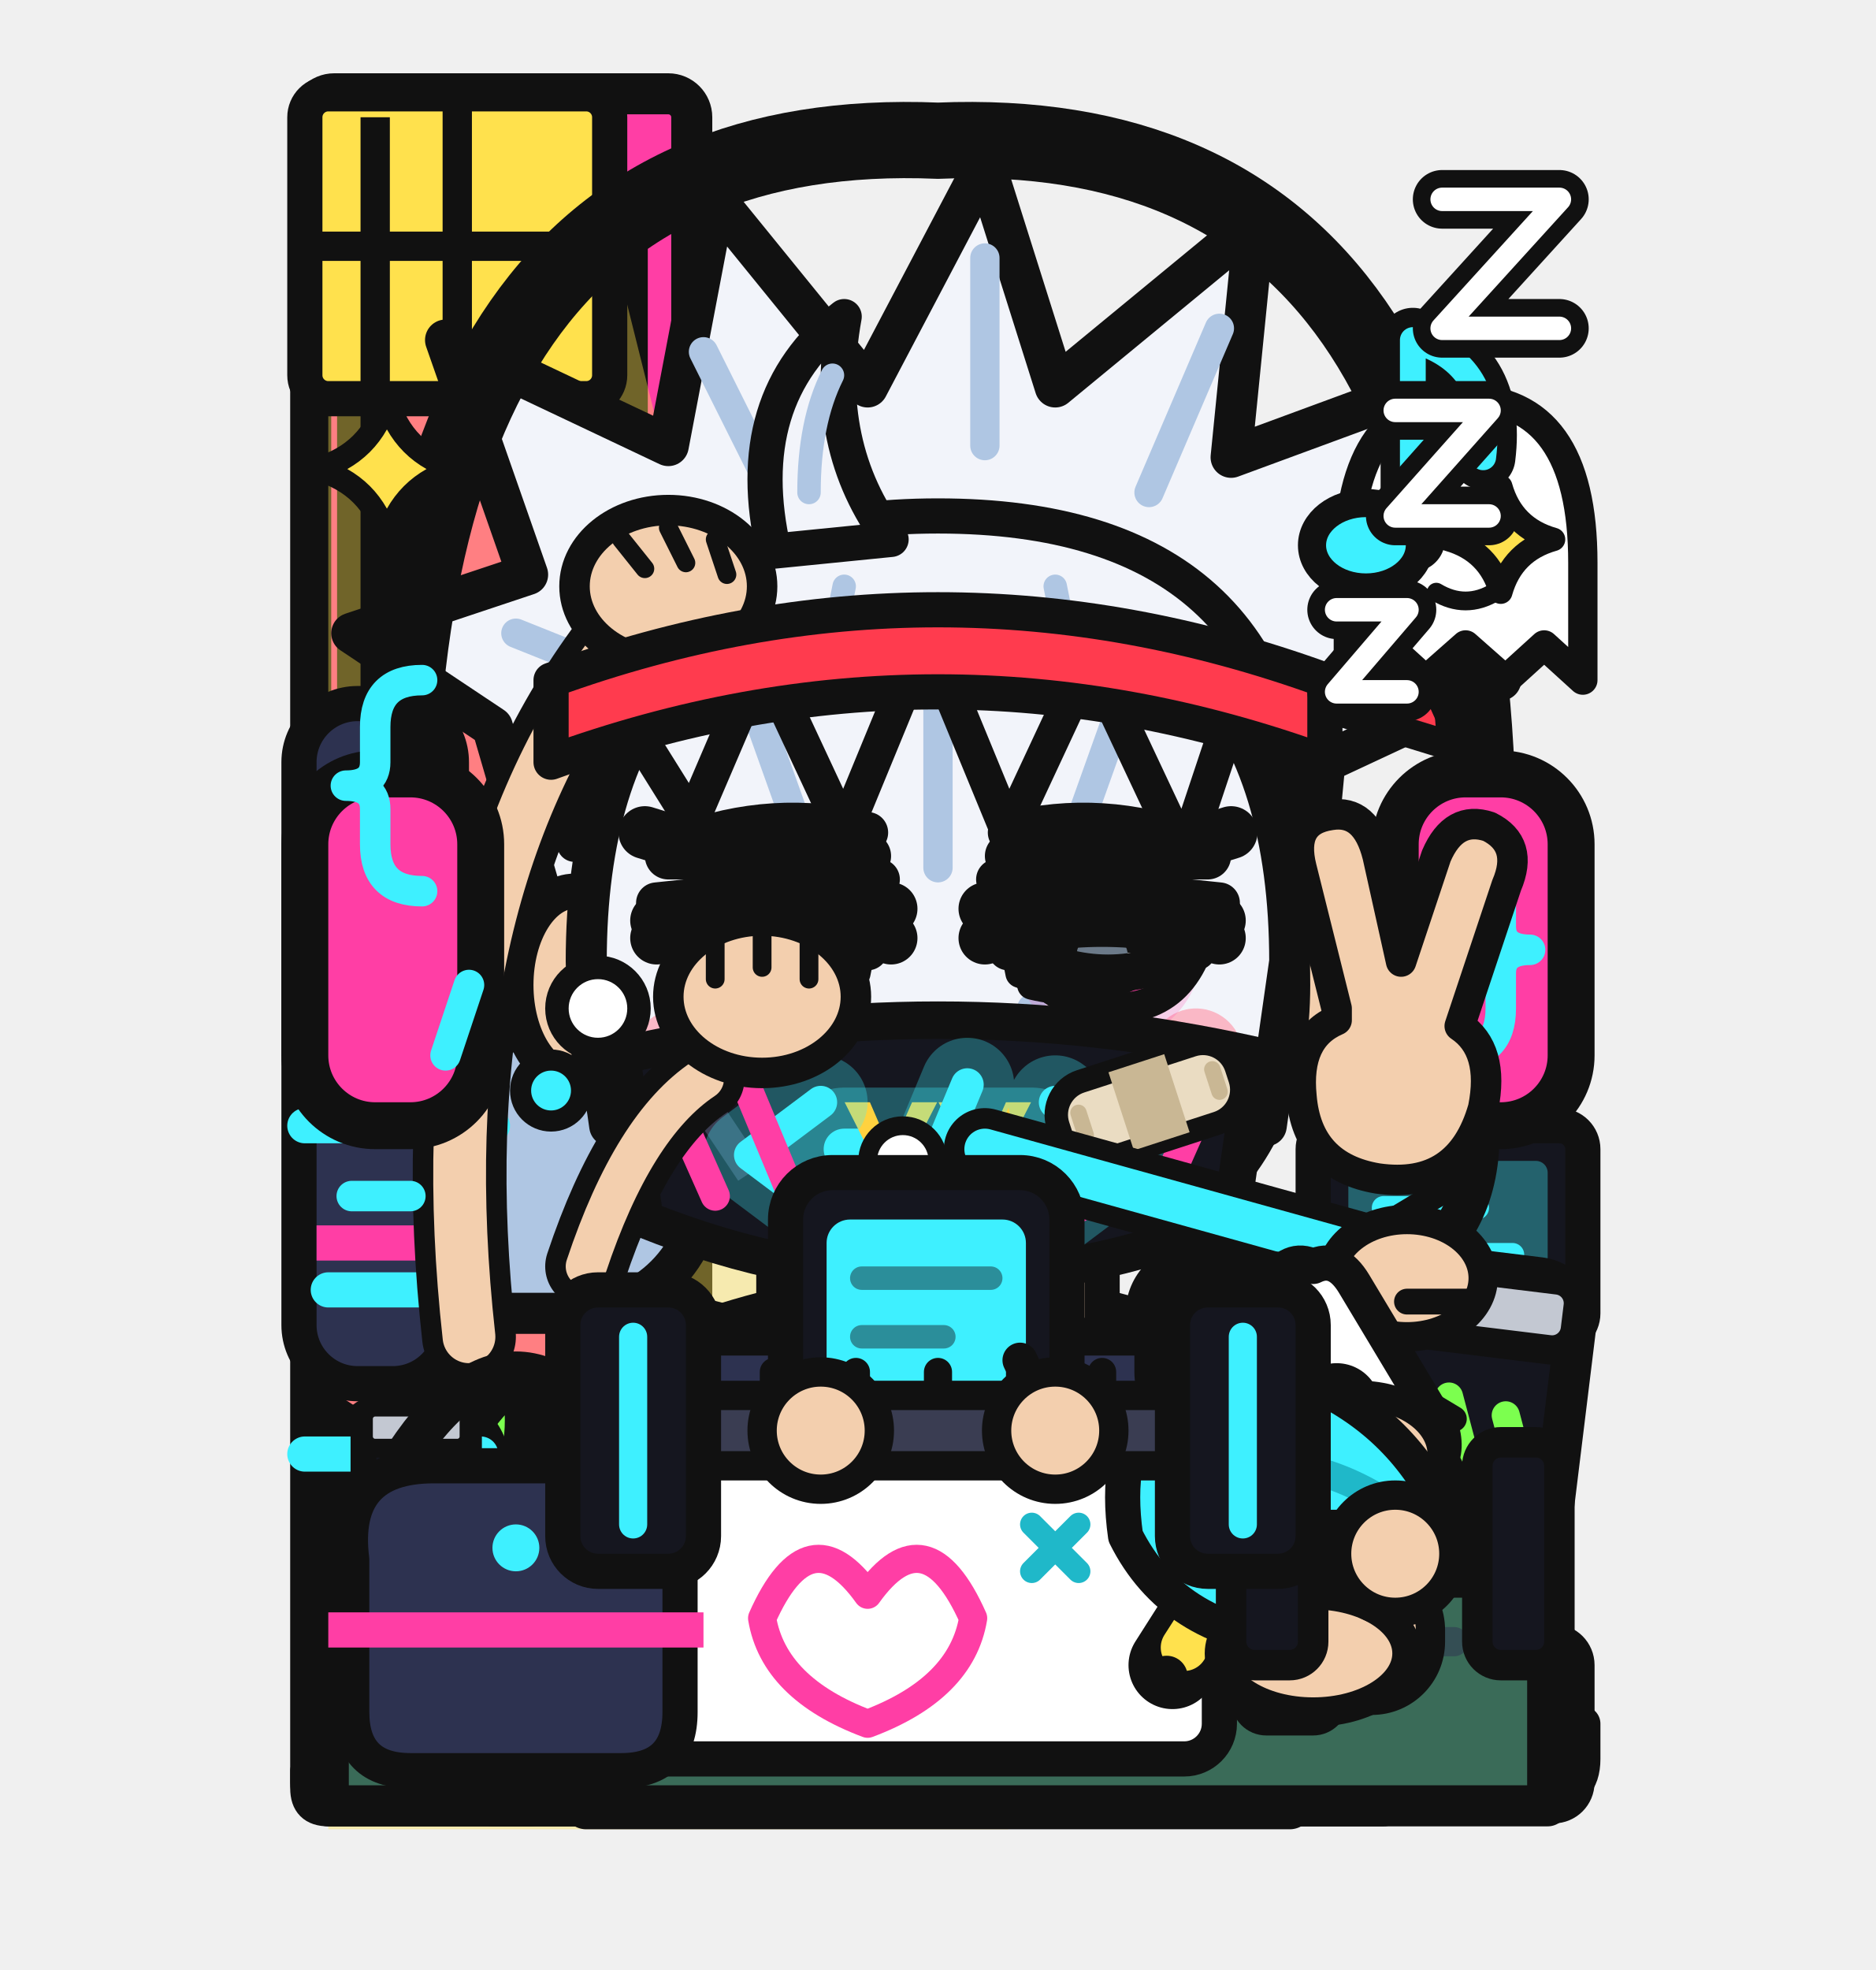
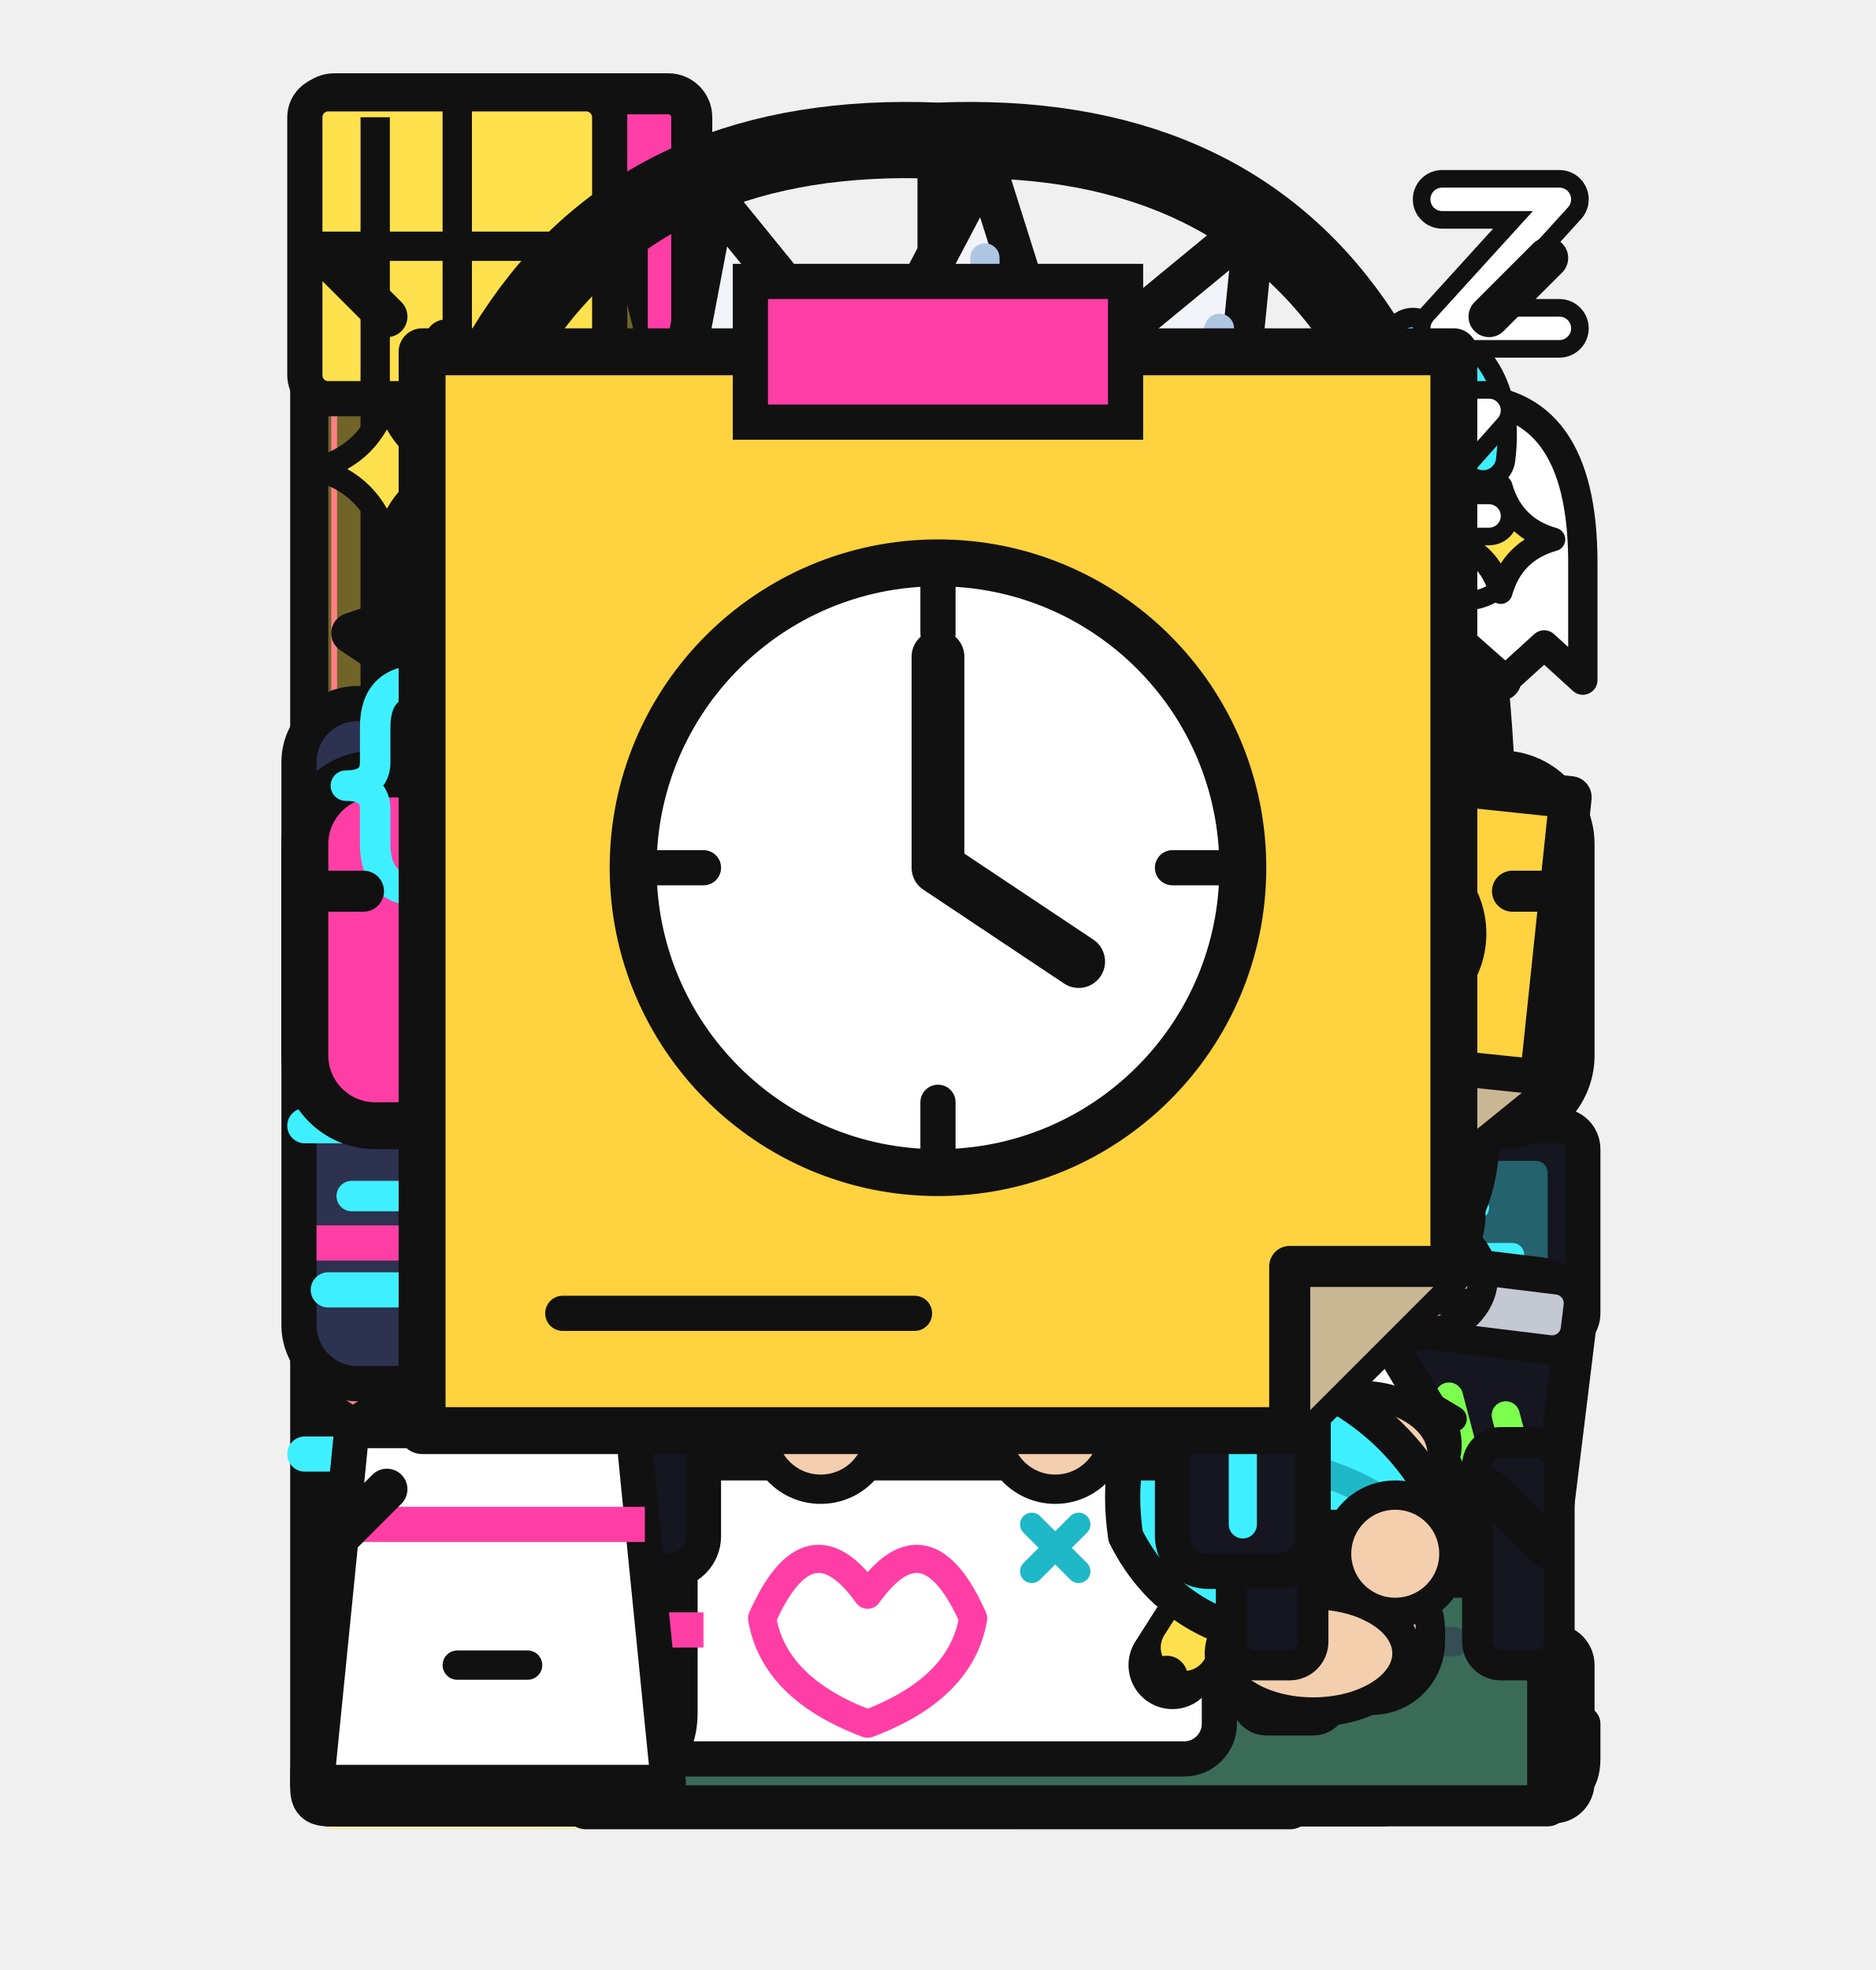
<svg xmlns="http://www.w3.org/2000/svg" viewBox="-20 -16 160 168" width="480" height="504">
  <g id="RUNNER">
    <g id="door">
      <rect x="6.5" y="-8" width="32.5" height="146" rx="2" fill="#FF3EA5" stroke="#111" stroke-width="3.5" />
      <rect x="10" y="0" width="24" height="56" rx="2" fill="none" stroke="#111" stroke-width="2.5" />
      <circle cx="33" cy="76" r="3" fill="#FFD23F" stroke="#111" stroke-width="2" />
    </g>
    <g id="sunlight">
      <path d="M32 4 L66 140 L8 140 L8 18Z" fill="#FFE14D" opacity=".4" />
      <rect x="6" y="-8" width="26" height="26" rx="2" fill="#FFE14D" stroke="#111" stroke-width="3" />
      <path d="M19 -8 v26 M6 5 h26" stroke="#111" stroke-width="2.5" />
    </g>
    <g id="room_pc">
      <rect x="6" y="64" width="28" height="20" rx="2" fill="#15161F" stroke="#111" stroke-width="3" />
      <rect x="9" y="67" width="22" height="14" rx="1" fill="#3EF0FF" opacity=".35" />
      <path d="M12 71 h9 M12 75 h14 M12 79 h6" stroke="#3EF0FF" stroke-width="2" stroke-linecap="round" />
      <path d="M17 84 v5 M23 84 v5 M12 90 h16" stroke="#111" stroke-width="3" stroke-linecap="round" />
    </g>
    <g id="desk_monitor">
      <rect x="92" y="80" width="23" height="18" rx="2" fill="#15161F" stroke="#111" stroke-width="3" />
      <rect x="95" y="83" width="17" height="12" rx="1" fill="#3EF0FF" opacity=".35" />
      <path d="M98 87 h8 M98 91 h11" stroke="#3EF0FF" stroke-width="2" stroke-linecap="round" />
      <path d="M103.5 98 v26 M97 124 h13" stroke="#111" stroke-width="3" stroke-linecap="round" />
    </g>
    <g id="pillow">
      <rect x="6" y="72" width="34" height="24" rx="11" fill="#AFC6E3" stroke="#111" stroke-width="3.5" />
    </g>
    <g id="room_plant">
      <g transform="translate(2 0)">
        <path d="M13 122 q-9 -6 -7 -18 q8 4 7 18z M13 122 q2 -14 9 -20 q2 10 -9 20z M13 122 q-3 -10 1 -24 q5 10 -1 24z" fill="#7CFF4F" stroke="#111" stroke-width="2.5" stroke-linejoin="round" />
        <path d="M6 122 h15 l-2 16 h-11z" fill="#FF3EA5" stroke="#111" stroke-width="3" stroke-linejoin="round" />
      </g>
    </g>
    <g id="room_bag">
      <g transform="translate(2 0)">
        <path d="M13.5 130 v5" stroke="#111" stroke-width="3" />
        <rect x="7" y="104" width="13" height="26" rx="5" fill="#FF3B4E" stroke="#111" stroke-width="3" />
        <path d="M8.5 112 h10" stroke="#fff" stroke-width="2.5" />
        <path d="M6 138 q7.5 -6 15 0z" fill="#2D3250" stroke="#111" stroke-width="3" stroke-linejoin="round" />
      </g>
    </g>
    <g id="running_shoes">
      <g transform="translate(9 -3)">
        <path d="M7 132 q1 -6 7 -7 l4 4 q6 1 8 4 v2 h-19z" fill="#3EF0FF" stroke="#111" stroke-width="2.5" stroke-linejoin="round" />
        <path d="M6 135 h21 v1.5 q0 2 -2 2 h-17 q-2 0 -2 -2z" fill="#fff" stroke="#111" stroke-width="2.5" stroke-linejoin="round" />
        <path d="M13 127.5 l3 2" stroke="#111" stroke-width="1.6" stroke-linecap="round" />
      </g>
      <g transform="translate(0 0)">
        <path d="M7 132 q1 -6 7 -7 l4 4 q6 1 8 4 v2 h-19z" fill="#3EF0FF" stroke="#111" stroke-width="2.5" stroke-linejoin="round" />
        <path d="M6 135 h21 v1.5 q0 2 -2 2 h-17 q-2 0 -2 -2z" fill="#fff" stroke="#111" stroke-width="2.5" stroke-linejoin="round" />
        <path d="M13 127.5 l3 2" stroke="#111" stroke-width="1.6" stroke-linecap="round" />
      </g>
    </g>
    <g id="heavy_bag">
      <path d="M12 -6 v50" stroke="#111" stroke-width="2.5" />
      <rect x="5.5" y="44" width="13" height="58" rx="5" fill="#2D3250" stroke="#111" stroke-width="3" />
      <path d="M7 56 h10 M7 90 h10" stroke="#FF3EA5" stroke-width="3" />
    </g>
    <g id="speed_lines">
      <path d="M7 66 h13 M6 80 h16 M8 94 h12 M6 108 h15" stroke="#3EF0FF" stroke-width="3" stroke-linecap="round" />
    </g>
    <g id="body">
      <g id="jacket">
        <path d="M30 138 L36 102 Q60 92 84 102 L90 138 Z" fill="#1B1C26" stroke="#111" stroke-width="4" stroke-linejoin="round" />
      </g>
      <g id="stripe_neon">
        <path d="M44 106 L60 122 L76 106" fill="none" stroke="#FF3EA5" stroke-width="3.5" stroke-linejoin="round" />
      </g>
      <g id="hood_collar">
        <path d="M30 104 Q60 92 90 104" fill="none" stroke="#111" stroke-width="9" stroke-linecap="round" />
        <path d="M30 104 Q60 92 90 104" fill="none" stroke="#2D3250" stroke-width="4.5" stroke-linecap="round" />
      </g>
    </g>
    <g id="hoodie_strings">
      <path d="M53 101 v12 M67 101 v12" stroke="#3EF0FF" stroke-width="2.5" stroke-linecap="round" />
      <circle cx="53" cy="114.5" r="2.2" fill="#3EF0FF" stroke="#111" stroke-width="1.5" />
      <circle cx="67" cy="114.5" r="2.2" fill="#3EF0FF" stroke="#111" stroke-width="1.5" />
    </g>
    <g id="towel">
      <path d="M36 104 Q60 92 84 104 L80 111 Q60 101 40 111Z" fill="#3EF0FF" stroke="#111" stroke-width="3" stroke-linejoin="round" />
      <path d="M37 105 l9 3 l-2 22 h-9z M83 105 l-9 3 l2 22 h9z" fill="#3EF0FF" stroke="#111" stroke-width="3" stroke-linejoin="round" />
      <path d="M36.5 124 h8.5 M75 124 h8.5" stroke="#fff" stroke-width="2.2" stroke-linecap="round" />
    </g>
    <g id="blanket">
      <path d="M22 138 L26 104 Q60 84 94 104 L98 138Z" fill="#EADCC2" stroke="#111" stroke-width="3.5" stroke-linejoin="round" />
      <path d="M44 106 Q52 120 48 138 M76 106 Q68 120 72 138" fill="none" stroke="#C9B794" stroke-width="2.5" stroke-linecap="round" />
    </g>
    <g id="head">
      <g id="hair_back">
        <path d="M29 70 L22 46 L10 38 L25 33 L18 13 L37 22 L41 1 L54 17 L64 -2 L70 17 L87 3 L85 23 L104 16 L95 35 L108 42 L93 49 L91 70 Q60 40 29 70Z" fill="#F2F4FA" stroke="#111" stroke-width="3.5" stroke-linejoin="round" />
        <path d="M40 14 L46 26 M64 6 L64 22 M84 12 L78 26 M24 38 L34 42 M98 40 L88 44" stroke="#AFC6E3" stroke-width="2.5" stroke-linecap="round" />
      </g>
      <g id="ear_L">
        <ellipse cx="29" cy="68" rx="5" ry="8" fill="#F3CFAE" stroke="#111" stroke-width="3" />
      </g>
      <g id="ear_R">
        <ellipse cx="91" cy="68" rx="5" ry="8" fill="#F3CFAE" stroke="#111" stroke-width="3" />
      </g>
      <g id="face_base">
        <path d="M30 68 Q30 34 60 32 Q90 34 90 68 Q90 92 60 94 Q30 92 30 68Z" fill="#F3CFAE" stroke="#111" stroke-width="3.5" />
      </g>
      <g id="head_back">
        <path d="M46 82 h28 v16 h-28z" fill="#F3CFAE" stroke="#111" stroke-width="3" />
        <path d="M30 66 Q30 34 60 32 Q90 34 90 66 L88 80 L83 74 L79 88 L72 80 L66 92 L60 82 L54 92 L48 80 L41 88 L37 74 L32 80Z" fill="#F2F4FA" stroke="#111" stroke-width="3.5" stroke-linejoin="round" />
        <path d="M45 46 L50 60 M60 40 L60 58 M75 46 L70 60 M52 70 L55 80 M68 70 L65 80" stroke="#AFC6E3" stroke-width="2.5" stroke-linecap="round" />
      </g>
      <g id="eyes">
        <g id="eyes_work">
          <path d="M37 63 L54 62 L53 67 Q45 70 38 64Z" fill="#fff" stroke="#111" stroke-width="2.5" stroke-linejoin="round" />
          <circle cx="47" cy="65.5" r="2.6" fill="#6C7A89" />
          <path d="M83 63 L66 62 L67 67 Q75 70 82 64Z" fill="#fff" stroke="#111" stroke-width="2.5" stroke-linejoin="round" />
          <circle cx="73" cy="65.5" r="2.6" fill="#6C7A89" />
          <g id="lids_work">
            <path d="M36 62.5 L55 61.5 M84 62.5 L65 61.5" stroke="#111" stroke-width="4.5" stroke-linecap="round" />
          </g>
          <g id="eyebags">
            <path d="M40 72 q6 2 12 0 M68 72 q6 2 12 0" fill="none" stroke="#B98B6E" stroke-width="2" stroke-linecap="round" />
          </g>
          <g id="brows_work">
            <path d="M38 56 h15 M82 56 h-15" stroke="#111" stroke-width="3.5" stroke-linecap="round" />
          </g>
        </g>
        <g id="eyes_chill">
          <path d="M38 65 q8 -6 16 0 M66 65 q8 -6 16 0" fill="none" stroke="#111" stroke-width="3.5" stroke-linecap="round" />
          <path d="M38 56 q8 -3 16 -1 M82 56 q-8 -3 -16 -1" stroke="#111" stroke-width="3.5" fill="none" stroke-linecap="round" />
          <circle cx="38" cy="74" r="4" fill="#FF8FA3" opacity=".6" />
          <circle cx="82" cy="74" r="4" fill="#FF8FA3" opacity=".6" />
        </g>
        <g id="eyes_box">
          <g id="cateye_L">
            <path d="M37 61 q8 -2 17 1 q-2 8 -9 8 q-7 0 -8 -9z" fill="#FFE14D" stroke="#111" stroke-width="2.6" />
            <path d="M45.5 61 v7" stroke="#111" stroke-width="3" stroke-linecap="round" />
          </g>
          <g id="cateye_R">
            <circle cx="74.5" cy="65" r="8" fill="#FF3EA5" opacity=".2" />
            <path d="M83 61 q-8 -2 -17 1 q2 8 9 8 q7 0 8 -9z" fill="#FF3EA5" stroke="#111" stroke-width="2.6" />
            <path d="M74.5 61 v7" stroke="#111" stroke-width="3" stroke-linecap="round" />
          </g>
          <g id="brows_box">
            <path d="M35 55 L56 61.5 M85 55 L64 61.5" stroke="#111" stroke-width="4.5" stroke-linecap="round" />
          </g>
        </g>
        <g id="eyes_money">
          <path d="M37 62 L54 60 L52 68 Q44 70 37 62Z" fill="#fff" stroke="#111" stroke-width="2.5" stroke-linejoin="round" />
          <circle cx="48" cy="64.5" r="3.6" fill="#1FB8C9" />
          <circle cx="48" cy="64.5" r="1.5" fill="#111" />
          <path d="M83 62 L66 60 L68 68 Q76 70 83 62Z" fill="#fff" stroke="#111" stroke-width="2.5" stroke-linejoin="round" />
          <circle cx="72" cy="64.5" r="3.6" fill="#1FB8C9" />
          <circle cx="72" cy="64.5" r="1.5" fill="#111" />
          <path d="M36 61 L55 59 M84 61 L65 59" stroke="#111" stroke-width="3.5" stroke-linecap="round" />
          <path d="M37 57 L54 57 M83 57 L66 57" stroke="#111" stroke-width="4" stroke-linecap="round" />
        </g>
        <g id="eye_glint">
          <circle cx="48" cy="64.4" r="1.1" fill="#fff" />
          <circle cx="72" cy="64.4" r="1.1" fill="#fff" />
        </g>
        <g id="eyes_sleepy">
          <path d="M38 64 Q46 70 54 64 Z" fill="#fff" stroke="#111" stroke-width="2.5" stroke-linejoin="round" />
          <circle cx="46" cy="65.6" r="2.2" fill="#6C7A89" />
          <path d="M82 64 Q74 70 66 64 Z" fill="#fff" stroke="#111" stroke-width="2.5" stroke-linejoin="round" />
          <circle cx="74" cy="65.6" r="2.2" fill="#6C7A89" />
          <path d="M36 64 Q46 61 56 64 M84 64 Q74 61 64 64" fill="none" stroke="#111" stroke-width="4.5" stroke-linecap="round" />
          <path d="M38 57 q8 3 16 2 M82 57 q-8 3 -16 2" fill="none" stroke="#111" stroke-width="3.2" stroke-linecap="round" />
        </g>
        <g id="eyes_closed">
          <path d="M38 65 Q45.5 69 53 65 M82 65 Q74.5 69 67 65" fill="none" stroke="#111" stroke-width="3.2" stroke-linecap="round" />
        </g>
      </g>
      <g id="mouth">
        <g id="mouth_smile">
          <path d="M52 80 q8 6 16 0" fill="none" stroke="#111" stroke-width="3.2" stroke-linecap="round" />
        </g>
        <g id="mouth_fang">
          <path d="M52 83 h16" stroke="#111" stroke-width="3.2" stroke-linecap="round" />
          <path d="M64.5 83 l-2 5 l-2 -5z" fill="#fff" stroke="#111" stroke-width="1.5" stroke-linejoin="round" />
        </g>
        <g id="mouth_yawn">
          <ellipse cx="60" cy="85" rx="5.5" ry="7" fill="#111" />
          <path d="M55.5 89 q4.5 -3.5 9 0 q-4.5 3.5 -9 0z" fill="#FF8FA3" />
        </g>
      </g>
      <g id="mask">
        <g id="mask_up">
          <path d="M33 74 Q60 68 87 74 L85 88 Q60 98 35 88Z" fill="#15161F" stroke="#111" stroke-width="3.2" stroke-linejoin="round" />
          <g id="panel_lines">
            <path d="M40 78 l4 6 M80 78 l-4 6" stroke="#3A3D52" stroke-width="2.5" />
          </g>
          <g id="led">
            <g id="led_line">
              <path d="M52 82 h16" fill="none" stroke="#3EF0FF" stroke-width="10.5" stroke-linecap="round" stroke-linejoin="round" opacity=".3" />
              <path d="M52 82 h16" fill="none" stroke="#3EF0FF" stroke-width="3.5" stroke-linecap="round" stroke-linejoin="round" />
            </g>
            <g id="led_yen">
              <text x="60" y="88" text-anchor="middle" font-size="14" font-weight="700" font-family="sans-serif" fill="#FFD23F">¥¥</text>
            </g>
            <g id="led_code">
              <path d="M50 78 l-6 4.5 l6 4.5 M70 78 l6 4.5 l-6 4.5 M62.5 76.5 l-5 12" fill="none" stroke="#3EF0FF" stroke-width="8" stroke-linecap="round" stroke-linejoin="round" opacity=".3" />
              <path d="M50 78 l-6 4.5 l6 4.5 M70 78 l6 4.5 l-6 4.5 M62.5 76.5 l-5 12" fill="none" stroke="#3EF0FF" stroke-width="2.8" stroke-linecap="round" stroke-linejoin="round" />
            </g>
          </g>
        </g>
        <g id="mask_stripes">
          <path d="M37 77 l4 9 M43 75 l5 12 M83 77 l-4 9 M77 75 l-5 12" stroke="#FF3EA5" stroke-width="2.5" stroke-linecap="round" />
        </g>
        <g id="mask_down">
          <path d="M36 95 Q60 103 84 95 L82 101 Q60 109 38 101Z" fill="#15161F" stroke="#111" stroke-width="3" stroke-linejoin="round" />
        </g>
      </g>
      <g id="bandage">
        <g transform="translate(78 78) rotate(-18)">
          <rect x="-8" y="-3.5" width="16" height="7" rx="3" fill="#EADCC2" stroke="#111" stroke-width="2" />
          <rect x="-2.5" y="-3.5" width="5" height="7" fill="#C9B794" />
          <path d="M-6 -1 v2 M6 -1 v2" stroke="#C9B794" stroke-width="1.4" stroke-linecap="round" />
        </g>
      </g>
      <g id="mask_stripes_down">
        <path d="M44 99 l1.5 3.5 M51 100.5 l1.5 4 M57 101 l1.5 4 M63 101 l1.5 4 M69 100.5 l1.5 4 M75 99 l1.5 3.5" stroke="#FF3EA5" stroke-width="2" stroke-linecap="round" />
      </g>
      <g id="hair_fringe">
        <path d="M29 56 Q30 28 60 28 Q90 28 91 56 L85 45 L81 57 L73 40 L66 55 L59 38 L52 55 L45 40 L39 54 L34 46Z" fill="#F2F4FA" stroke="#111" stroke-width="3" stroke-linejoin="round" />
        <path d="M52 34 L50 44 M70 34 L72 44" stroke="#AFC6E3" stroke-width="2" stroke-linecap="round" />
      </g>
      <g id="hair_tuft">
        <path d="M46 31 Q43 18 52 11 Q50 22 56 30Z" fill="#F2F4FA" stroke="#111" stroke-width="3" stroke-linejoin="round" />
        <path d="M49 26 Q49 20 51 16" fill="none" stroke="#AFC6E3" stroke-width="2" stroke-linecap="round" />
      </g>
      <g id="scratch_hand">
        <path d="M20 98 Q16 62 32 40" fill="none" stroke="#111" stroke-width="8" stroke-linecap="round" />
        <path d="M20 98 Q16 62 32 40" fill="none" stroke="#F3CFAE" stroke-width="4.5" stroke-linecap="round" />
        <ellipse cx="37" cy="34" rx="8" ry="6.5" fill="#F3CFAE" stroke="#111" stroke-width="2.6" />
        <path d="M33 30 l2 2.5 M37 29 l1.5 3 M41 30 l1 3" stroke="#111" stroke-width="1.6" stroke-linecap="round" />
      </g>
      <g id="rub_hand">
        <path d="M30 92 Q34 80 40 76" fill="none" stroke="#111" stroke-width="7" stroke-linecap="round" />
        <path d="M30 92 Q34 80 40 76" fill="none" stroke="#F3CFAE" stroke-width="3.5" stroke-linecap="round" />
        <ellipse cx="45" cy="69" rx="8" ry="6.5" fill="#F3CFAE" stroke="#111" stroke-width="2.6" />
        <path d="M41 64.5 v3 M45 63.5 v3 M49 64.5 v3" stroke="#111" stroke-width="1.6" stroke-linecap="round" />
      </g>
      <g id="earring_neon">
        <circle cx="27" cy="77" r="2.6" fill="#3EF0FF" stroke="#111" stroke-width="1.8" />
      </g>
      <g id="earbud">
        <circle cx="31" cy="70" r="3.5" fill="#fff" stroke="#111" stroke-width="2" />
      </g>
      <g id="headband">
        <path d="M27 42 Q60 30 93 42 L93 49 Q60 37 27 49Z" fill="#FF3B4E" stroke="#111" stroke-width="3" stroke-linejoin="round" />
        <path d="M92 44 l13 4 l-5 -11" fill="#FF3B4E" stroke="#111" stroke-width="2.5" stroke-linejoin="round" />
      </g>
    </g>
    <g id="props">
      <g id="headset">
        <path d="M14 62 Q12 -6 60 -4 Q108 -6 106 62" fill="none" stroke="#111" stroke-width="6.5" />
        <g id="cup_L">
          <rect x="6" y="50" width="15" height="30" rx="6" fill="#FF3EA5" stroke="#111" stroke-width="4" />
        </g>
        <g id="cup_R">
          <rect x="99" y="50" width="15" height="30" rx="6" fill="#FF3EA5" stroke="#111" stroke-width="4" />
        </g>
        <g id="mic">
          <path d="M106 78 Q108 96 84 96" fill="none" stroke="#111" stroke-width="3.5" stroke-linecap="round" />
          <circle cx="82" cy="96" r="4.5" fill="#3EF0FF" stroke="#111" stroke-width="3" />
        </g>
      </g>
      <g id="glove_L">
        <g transform="translate(34 118)">
          <path d="M-13 0 a13 13 0 1 1 26 0 v5 a7 7 0 0 1 -7 7 h-12 a7 7 0 0 1 -7 -7z" fill="#FF3B4E" stroke="#111" stroke-width="3.5" />
          <path d="M-4 -8 q6 -3 10 2" fill="none" stroke="#fff" stroke-width="2.5" stroke-linecap="round" opacity=".7" />
          <rect x="-10" y="11" width="20" height="8" rx="2" fill="#fff" stroke="#111" stroke-width="3.5" />
        </g>
      </g>
      <g id="glove_tape_left">
        <g transform="translate(34 118) scale(1 1)">
          <path d="M-12 -4 q12 -5 24 0" fill="none" stroke="#EADCC2" stroke-width="3.5" stroke-linecap="round" />
          <rect x="2" y="-9" width="7" height="5" rx="1" fill="#C9B794" stroke="#111" stroke-width="1.6" transform="rotate(-15)" />
          <path d="M-7 1 l3 3 M-3 4 l2 -2" stroke="#111" stroke-width="1.6" stroke-linecap="round" />
        </g>
      </g>
      <g id="glove_R">
        <g transform="translate(86 118)">
          <path d="M-13 0 a13 13 0 1 1 26 0 v5 a7 7 0 0 1 -7 7 h-12 a7 7 0 0 1 -7 -7z" fill="#FF3B4E" stroke="#111" stroke-width="3.5" />
          <path d="M-4 -8 q6 -3 10 2" fill="none" stroke="#fff" stroke-width="2.5" stroke-linecap="round" opacity=".7" />
          <rect x="-10" y="11" width="20" height="8" rx="2" fill="#fff" stroke="#111" stroke-width="3.5" />
        </g>
      </g>
      <g id="glove_tape_right">
        <g transform="translate(86 118) scale(-1 1)">
          <path d="M-12 -4 q12 -5 24 0" fill="none" stroke="#EADCC2" stroke-width="3.5" stroke-linecap="round" />
          <rect x="2" y="-9" width="7" height="5" rx="1" fill="#C9B794" stroke="#111" stroke-width="1.6" transform="rotate(-15)" />
          <path d="M-7 1 l3 3 M-3 4 l2 -2" stroke="#111" stroke-width="1.6" stroke-linecap="round" />
        </g>
      </g>
      <g id="monster_can">
        <g transform="translate(102 116) rotate(7)">
          <rect x="-10" y="-24" width="20" height="42" rx="3.5" fill="#15161F" stroke="#111" stroke-width="3.5" />
          <rect x="-10" y="-24" width="20" height="6" rx="2" fill="#C3C8D2" stroke="#111" stroke-width="2.5" />
          <path d="M-5 -12 l2 5 l-2 5 l2 5 l-1 6 M0 -13 l2 5 l-2 5 l2 5 l-1 7 M5 -12 l2 5 l-2 5 l2 5 l-1 6" fill="none" stroke="#7CFF4F" stroke-width="2.4" stroke-linecap="round" stroke-linejoin="round" />
          <path d="M-7 -16 v28" stroke="#fff" stroke-width="1.6" opacity=".35" />
        </g>
      </g>
      <g id="run_shoe">
        <path d="M90 126 q1 -9 9 -11 l5 6 q8 1 10 7 v3 h-24z" fill="#3EF0FF" stroke="#111" stroke-width="3" stroke-linejoin="round" />
        <path d="M89 131 h26 v3 q0 3 -3 3 h-20 q-3 0 -3 -3z" fill="#fff" stroke="#111" stroke-width="3" stroke-linejoin="round" />
        <path d="M97 119 l4 3 M99 116 l4 3" stroke="#111" stroke-width="2" stroke-linecap="round" />
      </g>
      <g id="chain_gold">
        <path d="M38 108 Q60 126 82 108" fill="none" stroke="#111" stroke-width="8" stroke-linecap="round" />
        <path d="M38 108 Q60 126 82 108" fill="none" stroke="#FFD23F" stroke-width="4" stroke-dasharray="5 3" stroke-linecap="round" />
        <g id="coin" transform="translate(60 120)">
          <circle r="7" fill="#FFD23F" stroke="#111" stroke-width="3" />
          <text y="4" text-anchor="middle" font-size="10" font-weight="700" font-family="sans-serif" fill="#111">¥</text>
        </g>
      </g>
      <g id="desk">
        <rect x="6.5" y="124" width="108" height="14" rx="2" fill="#2D3250" stroke="#111" stroke-width="3" />
        <path d="M9.5 128.5 h102" stroke="#FF3EA5" stroke-width="2.5" />
      </g>
      <g id="can_stack_one">
        <rect x="6.5" y="121" width="9" height="17" rx="2" fill="#15161F" stroke="#111" stroke-width="2.2" />
        <rect x="6.5" y="121" width="9" height="3.5" rx="1" fill="#C3C8D2" stroke="#111" stroke-width="1.6" />
        <path d="M11.0 127 l-1.5 3 l2 1 l-1.5 3" fill="none" stroke="#3EF0FF" stroke-width="1.6" stroke-linecap="round" />
      </g>
      <g id="can_stack_two">
        <rect x="15.5" y="121" width="9" height="17" rx="2" fill="#15161F" stroke="#111" stroke-width="2.2" />
        <rect x="15.5" y="121" width="9" height="3.5" rx="1" fill="#C3C8D2" stroke="#111" stroke-width="1.6" />
        <path d="M20.0 127 l-1.5 3 l2 1 l-1.5 3" fill="none" stroke="#3EF0FF" stroke-width="1.6" stroke-linecap="round" />
      </g>
      <g id="can_stack_three">
        <rect x="11" y="104" width="9" height="17" rx="2" fill="#15161F" stroke="#111" stroke-width="2.2" />
        <rect x="11" y="104" width="9" height="3.5" rx="1" fill="#C3C8D2" stroke="#111" stroke-width="1.6" />
        <path d="M15.5 110 l-1.5 3 l2 1 l-1.5 3" fill="none" stroke="#3EF0FF" stroke-width="1.6" stroke-linecap="round" />
      </g>
      <g id="laptop">
        <path d="M28 132 h64 l4 6 h-72z" fill="#C3C8D2" stroke="#111" stroke-width="3" stroke-linejoin="round" />
        <rect x="32" y="98" width="56" height="35" rx="3" fill="#2D3250" stroke="#111" stroke-width="3.2" />
        <path d="M62 107 l-6 9 h5 l-2 8 l7 -10 h-5z" fill="#3EF0FF" stroke="#111" stroke-width="1.5" stroke-linejoin="round" />
      </g>
      <g id="laptop_closed">
        <path d="M28 132 h64 l4 6 h-72z" fill="#C3C8D2" stroke="#111" stroke-width="3" stroke-linejoin="round" />
        <rect x="30" y="126" width="60" height="7" rx="2" fill="#2D3250" stroke="#111" stroke-width="3" />
      </g>
      <g id="typing_hands">
        <ellipse cx="33" cy="131" rx="7" ry="4.5" fill="#F3CFAE" stroke="#111" stroke-width="2.5" />
        <ellipse cx="87" cy="131" rx="7" ry="4.5" fill="#F3CFAE" stroke="#111" stroke-width="2.5" />
      </g>
      <g id="soul">
        <g transform="translate(-2 0)">
          <path d="M97 32 q0 -14 10 -14 q10 0 10 14 v10 l-3.3 -3 l-3.3 3 l-3.4 -3 l-3.4 3 l-3.3 -3 l-3.3 3z" fill="#fff" stroke="#111" stroke-width="2.5" stroke-linejoin="round" />
          <circle cx="103.5" cy="29" r="1.6" fill="#111" />
          <circle cx="110.5" cy="29" r="1.6" fill="#111" />
          <path d="M104.5 34.5 q2.5 1.5 5 0" fill="none" stroke="#111" stroke-width="1.6" stroke-linecap="round" />
        </g>
      </g>
      <g id="code_bits">
        <path d="M16 42 q-4 0 -4 4 v3 q0 2 -2.5 2 q2.5 0 2.5 2 v3 q0 4 4 4 M104 56 q4 0 4 4 v3 q0 2 2.5 2 q-2.5 0 -2.5 2 v3 q0 4 -4 4 M18 74 l2 -6 M10 86 h5" fill="none" stroke="#3EF0FF" stroke-width="2.6" stroke-linecap="round" stroke-linejoin="round" />
      </g>
      <g id="sofa_arm">
        <path d="M8 138 v-14 q0 -8 9 -8 h86 q9 0 9 8 v14z" fill="#3A6B58" stroke="#111" stroke-width="3.5" stroke-linejoin="round" />
        <path d="M16 124 h88" stroke="#2D3250" stroke-width="2.5" stroke-linecap="round" opacity=".5" />
      </g>
      <g id="toothbrush">
        <g transform="translate(0 -5)">
          <path d="M64 87 L100 97" stroke="#111" stroke-width="7" stroke-linecap="round" />
          <path d="M64 87 L100 97" stroke="#3EF0FF" stroke-width="3.5" stroke-linecap="round" />
          <circle cx="57" cy="88" r="3" fill="#fff" stroke="#111" stroke-width="1.6" />
          <circle cx="52.5" cy="91.5" r="2.2" fill="#fff" stroke="#111" stroke-width="1.4" />
          <circle cx="62" cy="92.5" r="2" fill="#fff" stroke="#111" stroke-width="1.4" />
          <ellipse cx="100" cy="98" rx="6.5" ry="5" fill="#F3CFAE" stroke="#111" stroke-width="2.5" />
        </g>
      </g>
      <g id="watch_wrist">
        <g transform="translate(4 8)">
          <rect x="76" y="110" width="22" height="11" rx="5" fill="#F3CFAE" stroke="#111" stroke-width="2.5" />
          <rect x="82" y="108" width="8" height="15" rx="2" fill="#15161F" stroke="#111" stroke-width="2" />
          <circle cx="86" cy="115.5" r="3.6" fill="#FFD23F" stroke="#111" stroke-width="1.6" />
        </g>
      </g>
      <g id="tap_hand">
        <g transform="translate(4 8)">
          <ellipse cx="94" cy="103" rx="6" ry="5" fill="#F3CFAE" stroke="#111" stroke-width="2.5" />
          <path d="M89 106 l-3 4" stroke="#111" stroke-width="2.5" stroke-linecap="round" />
        </g>
      </g>
      <g id="back_fist">
        <rect x="78" y="92" width="18" height="14" rx="5" fill="#F3CFAE" stroke="#111" stroke-width="2.5" />
        <path d="M83 93 v6 M88 93 v6 M93 93 v6" stroke="#111" stroke-width="1.8" stroke-linecap="round" />
      </g>
      <g id="thump_lines">
        <path d="M99 88 l5 -3 M100 95 h6 M99 102 l5 3" fill="none" stroke="#111" stroke-width="2.2" stroke-linecap="round" />
      </g>
      <g id="phone">
        <rect x="47" y="84" width="24" height="36" rx="4" fill="#15161F" stroke="#111" stroke-width="3" />
        <rect x="50.5" y="88" width="17" height="27" rx="2" fill="#3EF0FF" />
      </g>
      <g id="phone_feed">
        <path d="M53.5 93 h11 M53.5 98 h7 M53.5 103 h11 M53.5 108 h6" stroke="#15161F" stroke-width="2" stroke-linecap="round" opacity=".45" />
      </g>
      <g id="phone_hand">
        <path d="M44 113 q0 10 10 10 h10 q10 0 10 -10 q-4 -5 -9 -1 h-12 q-5 -4 -9 1z" fill="#F3CFAE" stroke="#111" stroke-width="3" stroke-linejoin="round" />
        <path d="M66 112 q4 -6 1 -12" fill="none" stroke="#111" stroke-width="3" stroke-linecap="round" />
      </g>
      <g id="handheld">
        <rect x="36" y="106" width="48" height="20" rx="7" fill="#15161F" stroke="#111" stroke-width="3" />
        <path d="M43 106 a7 7 0 0 0 -7 7 v6 a7 7 0 0 0 7 7 h5 v-20z" fill="#FF3EA5" stroke="#111" stroke-width="2.5" stroke-linejoin="round" />
        <path d="M77 106 a7 7 0 0 1 7 7 v6 a7 7 0 0 1 -7 7 h-5 v-20z" fill="#3EF0FF" stroke="#111" stroke-width="2.5" stroke-linejoin="round" />
        <rect x="51" y="109.5" width="18" height="13" rx="1.5" fill="#3A3D52" />
        <path d="M55 118 h3 M62 114 h3 M58 120 h4" stroke="#7CFF4F" stroke-width="2.4" stroke-linecap="round" />
        <circle cx="42" cy="124" r="4.5" fill="#F3CFAE" stroke="#111" stroke-width="2.5" />
        <circle cx="78" cy="124" r="4.5" fill="#F3CFAE" stroke="#111" stroke-width="2.5" />
      </g>
      <g id="onigiri">
        <path d="M92 92 Q94 91 95.5 93.5 L103 106 Q104 110 99 110.5 L85 110.5 Q80 110 81.5 106 L88.5 93.5 Q90 91 92 92Z" fill="#fff" stroke="#111" stroke-width="3" stroke-linejoin="round" />
        <rect x="87" y="102" width="10" height="8.5" fill="#15161F" />
        <ellipse cx="92" cy="114" rx="9" ry="5.5" fill="#F3CFAE" stroke="#111" stroke-width="3" />
      </g>
      <g id="sketchbook">
        <rect x="34" y="104" width="50" height="30" rx="3" fill="#fff" stroke="#111" stroke-width="3" />
        <path d="M39 104 v-3 M46 104 v-3 M53 104 v-3 M60 104 v-3 M67 104 v-3 M74 104 v-3" stroke="#111" stroke-width="2.4" stroke-linecap="round" />
        <path d="M45 122 q4 -9 9 -2 q5 -7 9 2 q-1 6 -9 9 q-8 -3 -9 -9z" fill="none" stroke="#FF3EA5" stroke-width="2.4" stroke-linejoin="round" />
        <path d="M68 114 l4 4 M72 114 l-4 4" stroke="#1FB8C9" stroke-width="2" stroke-linecap="round" />
      </g>
      <g id="pencil">
        <path d="M80 126 L94 104" stroke="#111" stroke-width="7.5" stroke-linecap="round" />
        <path d="M81 124.5 L93.5 105" stroke="#FFE14D" stroke-width="4" stroke-linecap="round" />
        <circle cx="79.5" cy="127" r="1.8" fill="#111" />
        <ellipse cx="96" cy="108" rx="7" ry="5" fill="#F3CFAE" stroke="#111" stroke-width="2.5" />
      </g>
      <g id="cloth">
        <path d="M78 104 q8 -6 16 -1 q7 4 10 12 q-4 9 -14 9 q-10 -1 -14 -9 q-1 -7 2 -11z" fill="#3EF0FF" stroke="#111" stroke-width="3" stroke-linejoin="round" />
        <path d="M82 110 q8 -3 16 2 M81 117 q8 -2 17 2" fill="none" stroke="#1FB8C9" stroke-width="2.4" stroke-linecap="round" />
        <ellipse cx="92" cy="125" rx="8" ry="5" fill="#F3CFAE" stroke="#111" stroke-width="2.5" />
      </g>
      <g id="gym_bag">
        <g transform="translate(0 -4)">
          <path d="M14 113 q10 -16 20 0" fill="none" stroke="#111" stroke-width="3.5" stroke-linecap="round" />
          <path d="M10 121 q-1 -8 7 -8 h14 q8 0 7 8 v13 q0 5 -5 5 h-18 q-5 0 -5 -5z" fill="#2D3250" stroke="#111" stroke-width="3" stroke-linejoin="round" />
          <path d="M8 127 h32" stroke="#FF3EA5" stroke-width="3" />
          <circle cx="24" cy="120" r="2" fill="#3EF0FF" />
        </g>
      </g>
      <g id="hand_weight">
        <g transform="translate(0 -6)">
          <rect x="88" y="120" width="22" height="5" rx="2" fill="#3A3D52" stroke="#111" stroke-width="2.5" />
          <rect x="85" y="113" width="7" height="19" rx="2" fill="#15161F" stroke="#111" stroke-width="2.6" />
          <rect x="106" y="113" width="7" height="19" rx="2" fill="#15161F" stroke="#111" stroke-width="2.6" />
          <circle cx="99" cy="122.5" r="5" fill="#F3CFAE" stroke="#111" stroke-width="2.5" />
        </g>
      </g>
      <g id="peace_hand">
        <path d="M94 70 l-3 -12 q-1 -4 2.5 -4.5 q3 -0.5 4 3.5 l2 9 l3 -9 q1.5 -3.5 4.5 -2.5 q3 1.5 1.5 5 l-4 12 q3 2 2 7 q-2 7 -9 6 q-6 -1 -6.5 -7 q-0.5 -5 3 -6.5z" fill="#F3CFAE" stroke="#111" stroke-width="2.6" stroke-linejoin="round" />
      </g>
      <g id="dumbbell">
        <rect x="38" y="103" width="44" height="6" rx="2" fill="#3A3D52" stroke="#111" stroke-width="2.5" />
        <rect x="28" y="94" width="12" height="24" rx="3" fill="#15161F" stroke="#111" stroke-width="3" />
        <rect x="80" y="94" width="12" height="24" rx="3" fill="#15161F" stroke="#111" stroke-width="3" />
        <path d="M34 98 v16 M86 98 v16" stroke="#3EF0FF" stroke-width="2.4" stroke-linecap="round" />
        <circle cx="50" cy="106" r="5" fill="#F3CFAE" stroke="#111" stroke-width="2.5" />
        <circle cx="70" cy="106" r="5" fill="#F3CFAE" stroke="#111" stroke-width="2.5" />
      </g>
      <g id="sparkle">
        <path d="M13 18 Q14.32 22.68 19 24 Q14.32 25.32 13 30 Q11.68 25.32 7 24 Q11.68 22.68 13 18Z M108 25.5 Q108.99 29.01 112.5 30 Q108.99 30.99 108 34.5 Q107.01 30.99 103.5 30 Q107.01 29.01 108 25.5Z" fill="#FFE14D" stroke="#111" stroke-width="2" stroke-linejoin="round" />
      </g>
      <g id="music_note">
        <path d="M100.5 30 V13 q7 2 6 10" fill="none" stroke="#111" stroke-width="5.5" stroke-linecap="round" stroke-linejoin="round" />
        <path d="M100.5 30 V13 q7 2 6 10" fill="none" stroke="#3EF0FF" stroke-width="2.2" stroke-linecap="round" stroke-linejoin="round" />
        <ellipse cx="96.5" cy="30.5" rx="4.6" ry="3.6" fill="#3EF0FF" stroke="#111" stroke-width="2.4" />
      </g>
      <g id="zzz">
        <path d="M94 36 h6 l-6 7 h6 M99 19 h8 l-8 9 h8 M103 1 h10 l-10 11 h10" fill="none" stroke="#111" stroke-width="5" stroke-linecap="round" stroke-linejoin="round" />
        <path d="M94 36 h6 l-6 7 h6 M99 19 h8 l-8 9 h8 M103 1 h10 l-10 11 h10" fill="none" stroke="#fff" stroke-width="2" stroke-linecap="round" stroke-linejoin="round" />
      </g>
+       <g id="sticky_note">
+         <g transform="translate(-2 0) translate(100 90) scale(1.2) translate(-100 -90)">
+           <g transform="translate(100 70) rotate(6) translate(-100 -70)">
+             <path d="M88 57 L112 57 L112 77 L106 83 L88 83Z" fill="#FFD23F" stroke="#111" stroke-width="3" stroke-linejoin="round" />
+             <path d="M106 83 L106 77 L112 77" fill="#C9B794" stroke="#111" stroke-width="2.5" stroke-linejoin="round" />
+             <circle cx="100" cy="68" r="6" fill="#fff" stroke="#111" stroke-width="2.2" />
+             <path d="M100 64.5 L100 68 L102.5 69.5" fill="none" stroke="#111" stroke-width="1.8" stroke-linecap="round" />
+           </g>
+           <ellipse cx="100" cy="88" rx="6" ry="5.5" fill="#F3CFAE" stroke="#111" stroke-width="2.5" />
+         </g>
+       </g>
+       <g id="shop_bag">
+         <path d="M16 108 Q16 98 22 98 Q28 98 28 108" fill="none" stroke="#111" stroke-width="3" stroke-linecap="round" />
+         <path d="M24 104 L30 86" fill="none" stroke="#111" stroke-width="7" stroke-linecap="round" />
+         <path d="M24 104 L30 86" fill="none" stroke="#7CFF4F" stroke-width="3.5" stroke-linecap="round" />
+         <path d="M10 106 L34 106 L37 136 L7 136Z" fill="#fff" stroke="#111" stroke-width="3" stroke-linejoin="round" />
+         <path d="M9 114 L35 114" fill="none" stroke="#FF3EA5" stroke-width="3" />
+         <path d="M19 126 L25 126" fill="none" stroke="#111" stroke-width="2.5" stroke-linecap="round" />
+       </g>
+       <g id="big_note">
+         <path d="M16 14 L104 14 L104 92 L90 106 L16 106Z" fill="#FFD23F" stroke="#111" stroke-width="4" stroke-linejoin="round" />
+         <path d="M90 106 L90 92 L104 92" fill="#C9B794" stroke="#111" stroke-width="3.5" stroke-linejoin="round" />
+         <rect x="44" y="8" width="32" height="12" fill="#FF3EA5" stroke="#111" stroke-width="3" />
+         <circle cx="60" cy="58" r="26" fill="#fff" stroke="#111" stroke-width="4" />
+         <path d="M60 40 L60 58 L72 66" fill="none" stroke="#111" stroke-width="4.5" stroke-linecap="round" stroke-linejoin="round" />
+         <path d="M60 34 L60 38 M60 78 L60 82 M36 58 L40 58 M80 58 L84 58" fill="none" stroke="#111" stroke-width="3" stroke-linecap="round" />
+         <path d="M28 96 L58 96" fill="none" stroke="#111" stroke-width="3" stroke-linecap="round" />
+       </g>
+       <g id="note_hit">
+         <path d="M13 11 L8 6 M107 11 L112 6 M13 111 L8 116 M107 111 L112 116 M60 5 L60 -2 M11 60 L6 60 M109 60 L114 60" fill="none" stroke="#111" stroke-width="3.5" stroke-linecap="round" />
+       </g>
    </g>
  </g>
</svg>
